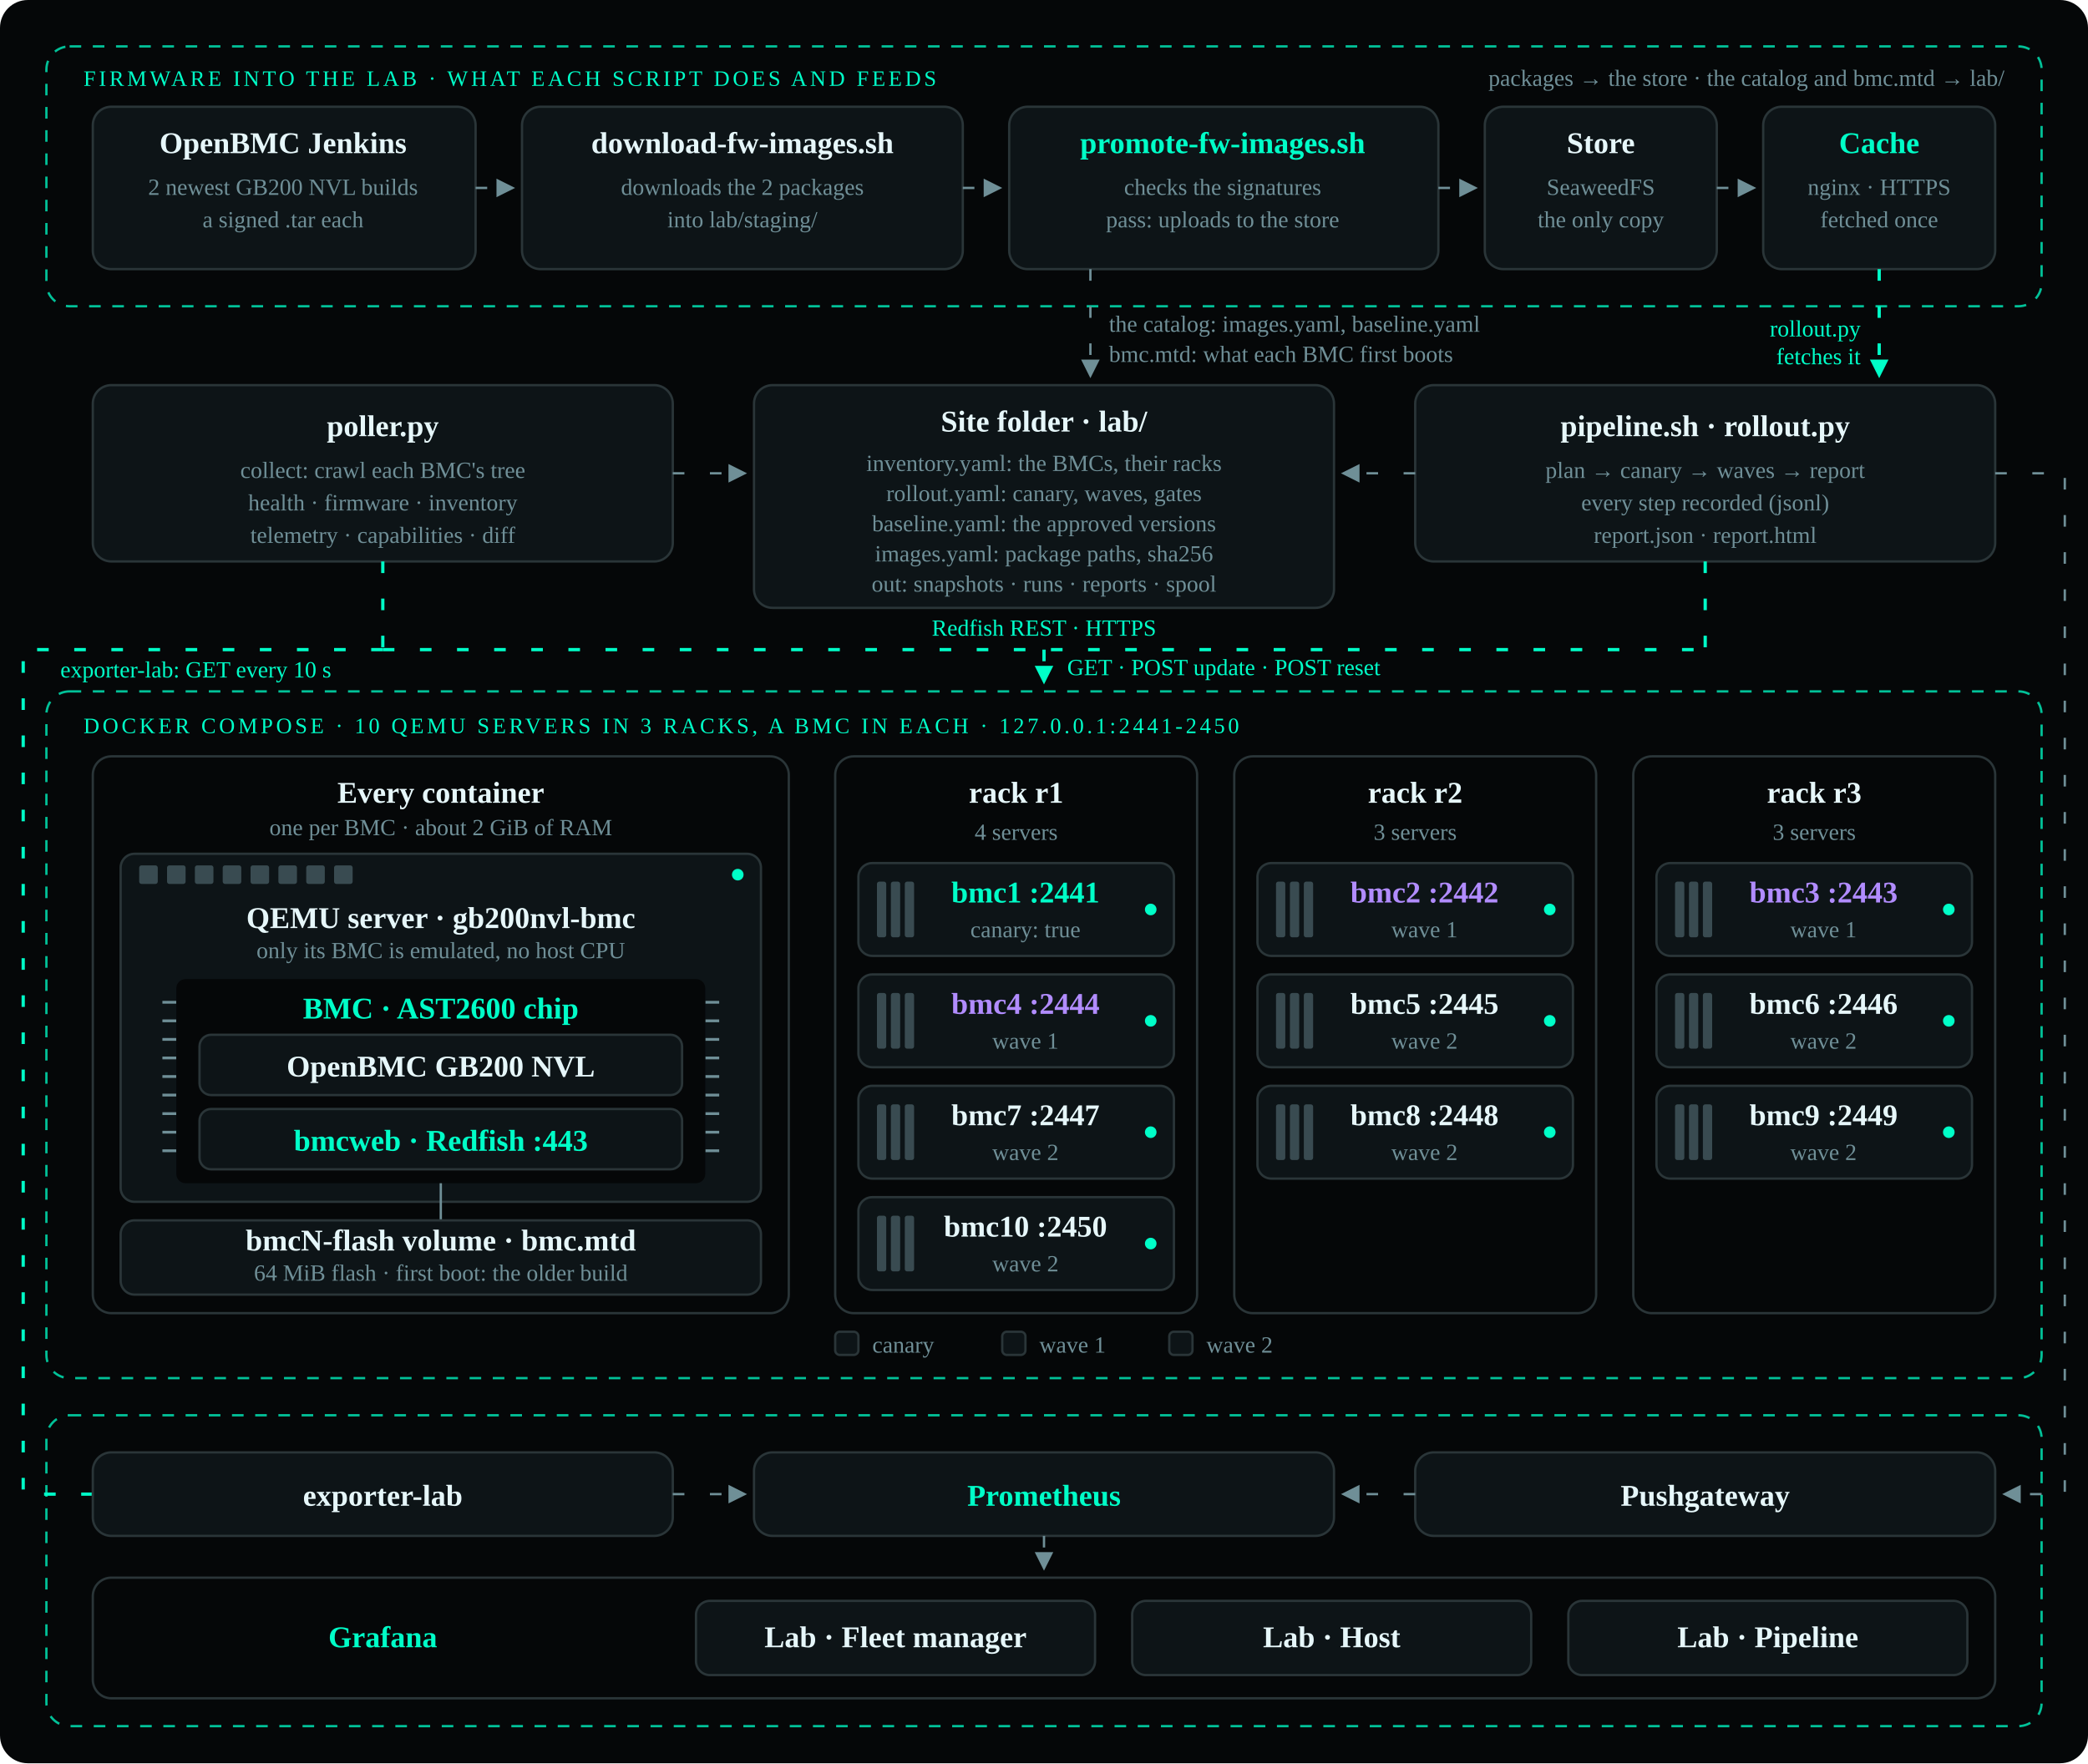
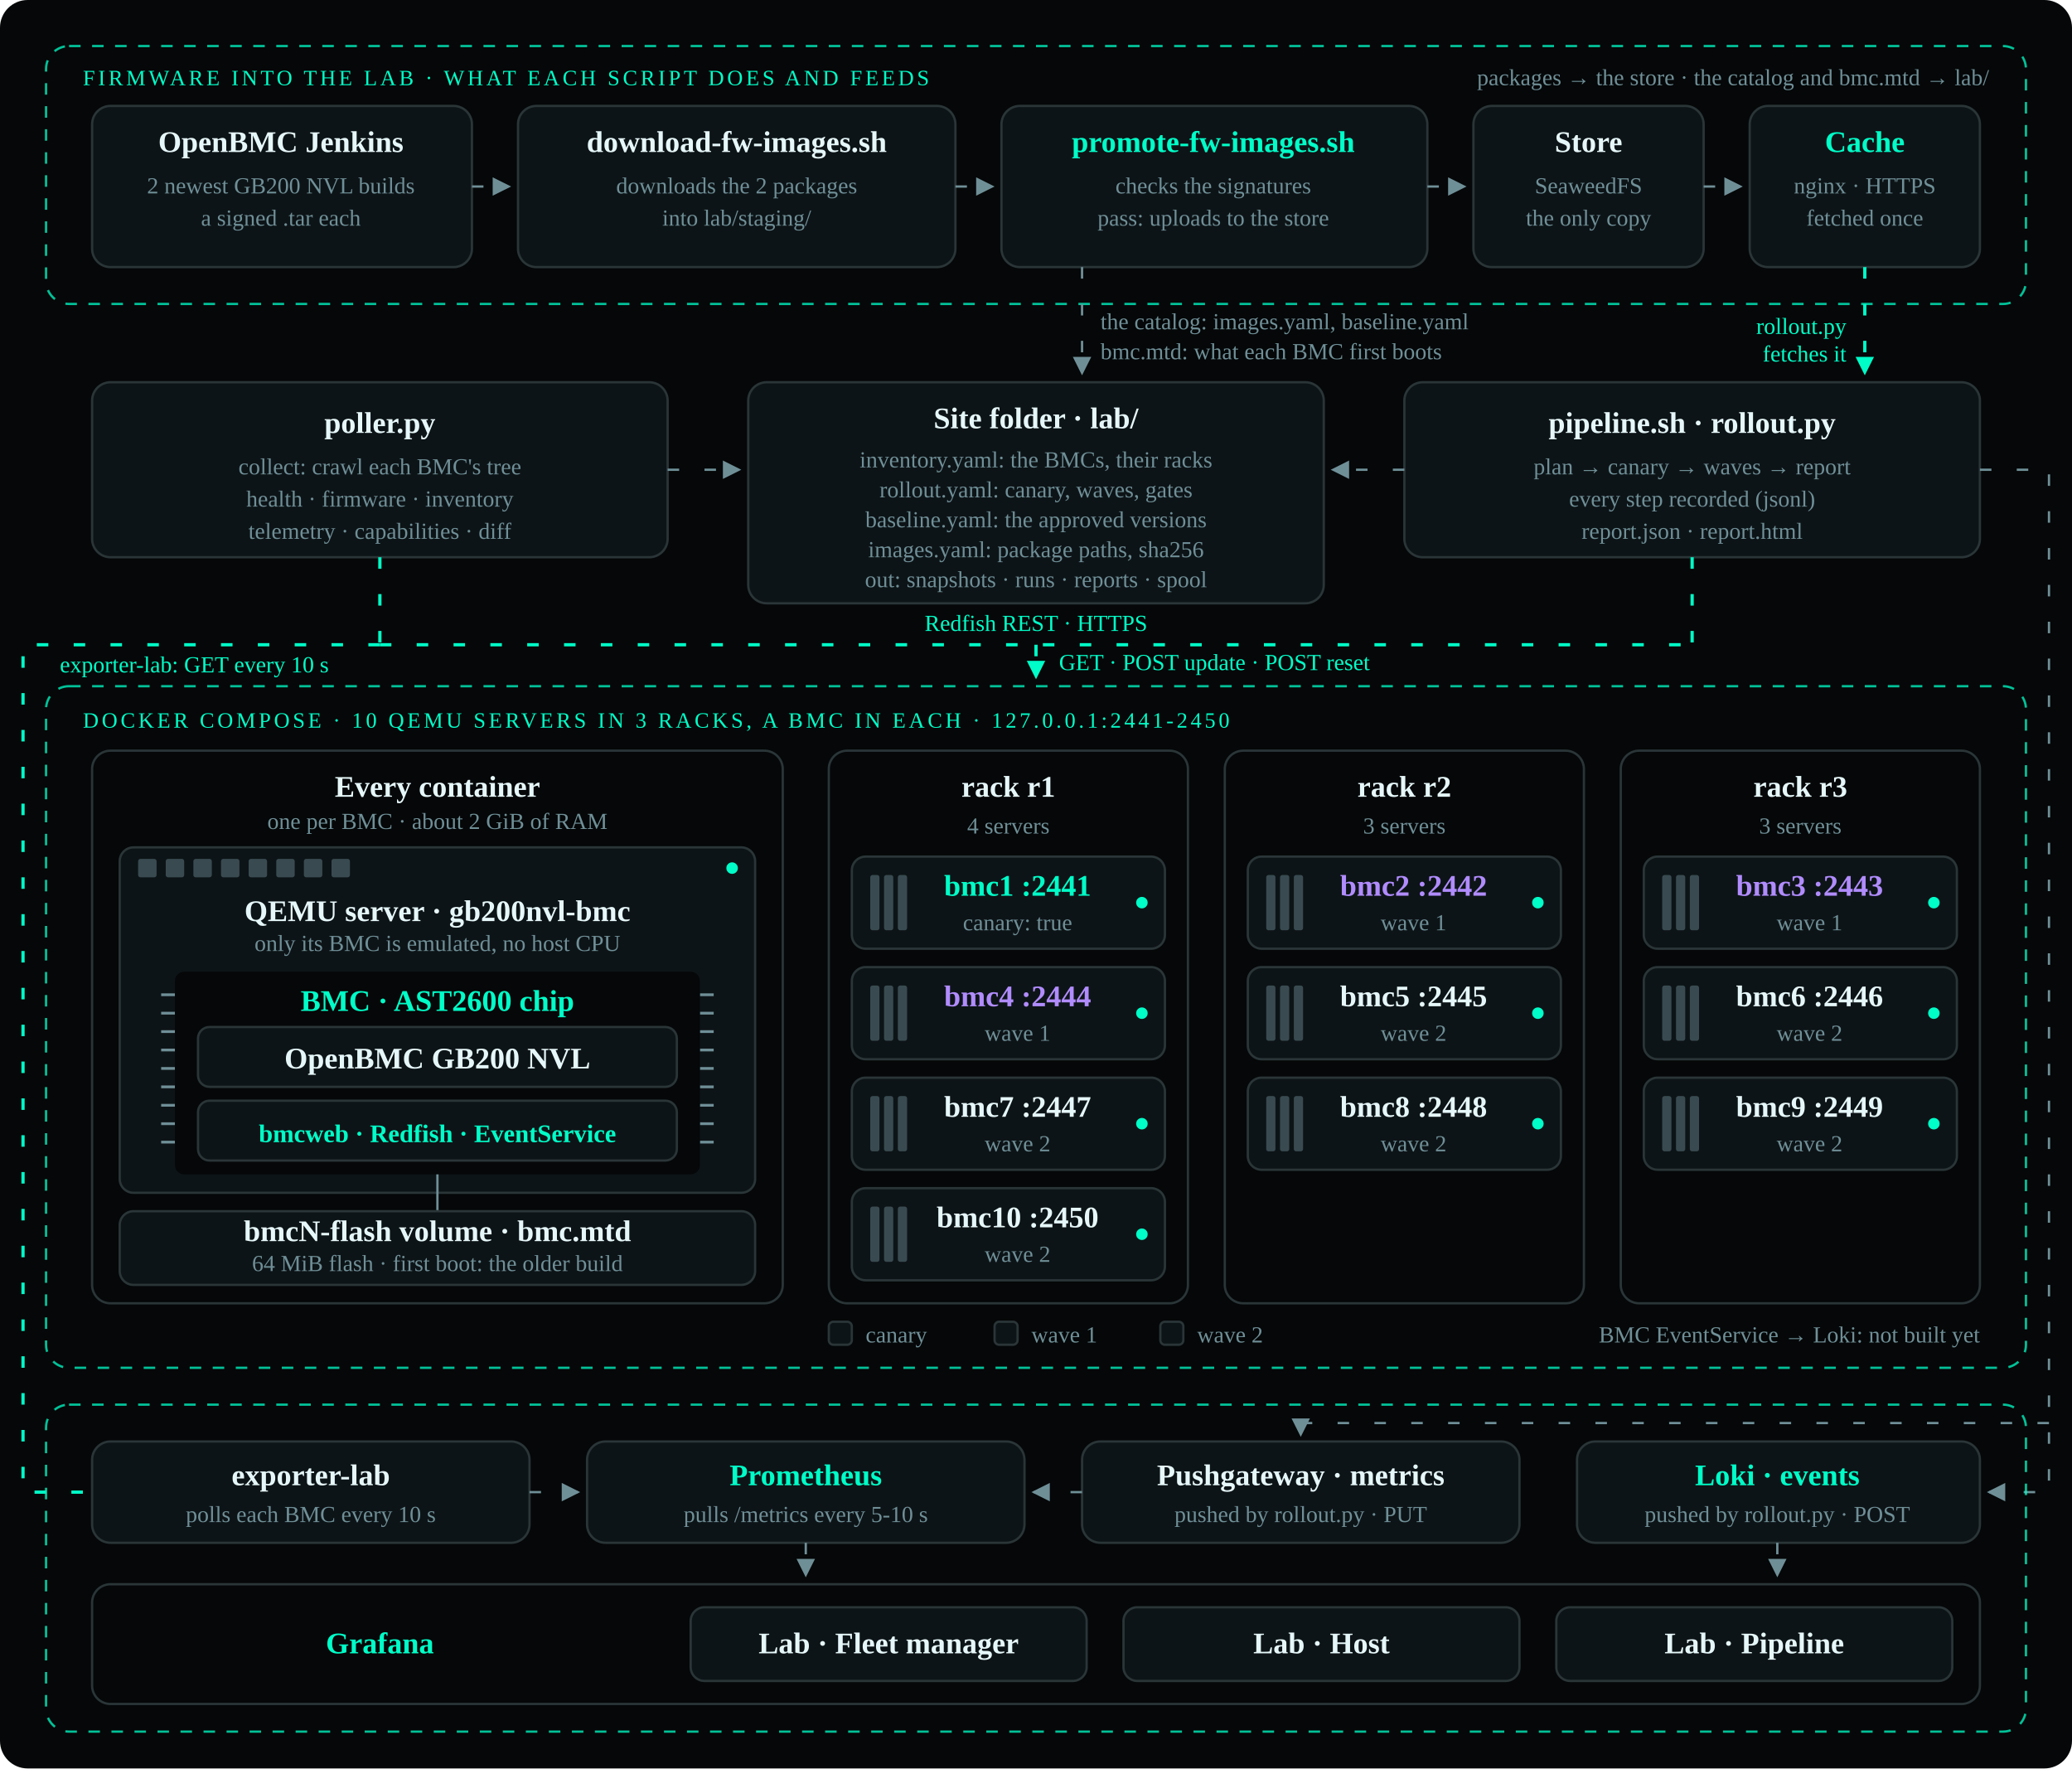
- <svg xmlns="http://www.w3.org/2000/svg" viewBox="0 0 900 760" role="img" aria-label="The lab: ten emulated BMCs in three racks, where the rollout really updates firmware, and the observability stack that watches them. lab/rollout.yaml plans a canary of one BMC, bmc1, marked canary: true; wave 1 of three, bmc2 to bmc4, strict; wave 2 of the other six; at most two BMCs of a rack in a wave, a halt over 10% failed, a 60 second soak, ten at once. poller.py and pipeline.sh with rollout.py share the lab/ folder: the inventory of ten writable BMCs, the policy, the baseline and the image catalog, and the snapshots, run records and reports. They speak Redfish over HTTPS: reads, updates and resets. The firmware's way in: OpenBMC's Jenkins builds each version as a signed .tar package. lab/download-fw-images.sh downloads the two newest into lab/staging/. lab/promote-fw-images.sh, the ingest gate, checks each one's signatures against the pinned key; only a package that passes is uploaded into the store, a SeaweedFS bucket that keeps the only copy, and its download deleted; it writes into lab/ the catalog images.yaml and the baseline, never the packages, and takes the older build's image-bmc out as bmc.mtd, which each BMC's flash volume starts from. The cache, nginx over HTTPS, fetches each package from the store once. rollout.py fetches a package from the cache into lab/spool/, its own copy, checks its sha256 against the catalog and pushes that copy to the BMC, which writes it into its flash. Docker Compose runs one container per BMC on 127.0.0.1 ports 2441 to 2450. In each, QEMU's gb200nvl-bmc machine stands in for the server, emulating only its BMC, an AST2600 chip, which runs OpenBMC's GB200 NVL firmware and bmcweb serving Redfish on port 443, from a 64 MiB flash volume kept across restarts. They boot in batches of four, each once the batch before is healthy, and a BMC whose boot comes up degraded boots again. At start-up, the two scripts fetch the two newest GB200 NVL builds from OpenBMC's Jenkins and check their signatures; the lab boots the older and approves the newer. The observability stack runs in Docker Compose, every service on 127.0.0.1: exporter-lab, poller.py exporter, reads the ten BMCs over Redfish every 10 seconds; rollout.py run pushes every event of a run to the Pushgateway; Prometheus scrapes both; Grafana shows them in a Lab folder, Lab · Fleet manager, Lab · Host and Lab · Pipeline, next to a Prod folder.">
+ <svg xmlns="http://www.w3.org/2000/svg" viewBox="0 0 900 768" role="img" aria-label="The lab: ten emulated BMCs in three racks, where the rollout really updates firmware, and the observability stack that watches them. lab/rollout.yaml plans a canary of one BMC, bmc1, marked canary: true; wave 1 of three, bmc2 to bmc4, strict; wave 2 of the other six; at most two BMCs of a rack in a wave, a halt over 10% failed, a 60 second soak, ten at once. poller.py and pipeline.sh with rollout.py share the lab/ folder: the inventory of ten writable BMCs, the policy, the baseline and the image catalog, and the snapshots, run records and reports. They speak Redfish over HTTPS: reads, updates and resets. The firmware's way in: OpenBMC's Jenkins builds each version as a signed .tar package. lab/download-fw-images.sh downloads the two newest into lab/staging/. lab/promote-fw-images.sh, the ingest gate, checks each one's signatures against the pinned key; only a package that passes is uploaded into the store, a SeaweedFS bucket that keeps the only copy, and its download deleted; it writes into lab/ the catalog images.yaml and the baseline, never the packages, and takes the older build's image-bmc out as bmc.mtd, which each BMC's flash volume starts from. The cache, nginx over HTTPS, fetches each package from the store once. rollout.py fetches a package from the cache into lab/spool/, its own copy, checks its sha256 against the catalog and pushes that copy to the BMC, which writes it into its flash. Docker Compose runs one container per BMC on 127.0.0.1 ports 2441 to 2450. In each, QEMU's gb200nvl-bmc machine stands in for the server, emulating only its BMC, an AST2600 chip, which runs OpenBMC's GB200 NVL firmware and bmcweb serving Redfish on port 443, from a 64 MiB flash volume kept across restarts. They boot in batches of four, each once the batch before is healthy, and a BMC whose boot comes up degraded boots again. At start-up, the two scripts fetch the two newest GB200 NVL builds from OpenBMC's Jenkins and check their signatures; the lab boots the older and approves the newer. The observability stack runs in Docker Compose, every service on 127.0.0.1: exporter-lab, poller.py exporter, reads the ten BMCs over Redfish every 10 seconds; rollout.py run pushes its metrics to the Pushgateway and sends every event of its run record to Loki; Prometheus pulls, scraping /metrics from the exporter every 10 seconds and the Pushgateway every 5; Loki is pushed to. Each BMC's Redfish EventService, its own events, isn't collected yet: this bmcweb build advertises a server-sent event stream but doesn't serve it; Grafana reads Prometheus and Loki and shows them in a Lab folder, Lab · Fleet manager, Lab · Host and Lab · Pipeline, next to a Prod folder.">
  <style>
    .rfl text { font-family: var(--mono, monospace); }
    .rfl .bg { fill: var(--bg-deep, #050708); }
    .rfl .box { fill: var(--surface, #0d1417); stroke: var(--line, #2a3538); }
    .rfl .grp { fill: none; stroke: var(--line, #2a3538); }
    .rfl .name { fill: var(--fg, #e6f7fa); font-size: 13px; font-weight: 600; }
    .rfl .sub { fill: var(--dim, #6f8f97); font-size: 10px; }
    .rfl .band { fill: var(--dim, #6f8f97); font-size: 9.5px; letter-spacing: .14em; }
    .rfl .lbl { fill: var(--dim, #6f8f97); font-size: 10px; }
    .rfl .hi { fill: var(--teal, #00ffc8); }
    .rfl .wire { fill: none; stroke: var(--dim, #6f8f97); stroke-width: 1; }
    .rfl .wire-hi { fill: none; stroke: var(--teal, #00ffc8); stroke-width: 1.4; }
    .rfl .cut { fill: none; stroke: var(--teal, #00ffc8); stroke-width: 1; stroke-dasharray: 5 5; opacity: .75; }
    /* which wave a BMC is in: the same colours as the canary and wave 1 in rollout.svg */
    .rfl .canary .box { stroke: color-mix(in srgb, var(--teal, #00ffc8) 60%, transparent); }
    .rfl .canary .name { fill: var(--teal, #00ffc8); }
    .rfl .w1 .box { stroke: color-mix(in srgb, var(--violet, #b18cff) 60%, transparent); }
    .rfl .w1 .name { fill: var(--violet, #b18cff); }
    /* a QEMU server: drive bays and a power LED on its front, the BMC chip inside with its pins */
    .rfl .bay { fill: var(--dim, #6f8f97); opacity: .45; }
    .rfl .led { fill: var(--teal, #00ffc8); }
    .rfl .chip { fill: var(--bg-deep, #050708); stroke: color-mix(in srgb, var(--teal, #00ffc8) 55%, transparent); }
    .rfl .pins { fill: none; stroke: var(--dim, #6f8f97); stroke-width: 1.2; }
    /* motion: dashes run the way a wire points, the BMCs' LEDs pulse, the rollout takes canary, wave 1, wave 2 in turn */
    @keyframes rfl-flow { to { stroke-dashoffset: -32; } }
    @keyframes rfl-blink { 50% { opacity: .3; } }
    @keyframes rfl-wave { 0%, 28%, 100% { stroke-width: 1; } 8%, 20% { stroke-width: 2.6; } }
    .rfl .flow { stroke-dasharray: 5 11; animation: rfl-flow 1.6s linear infinite; }
    .rfl .led { animation: rfl-blink 2.4s ease-in-out infinite; }
    .rfl .canary .box { animation: rfl-wave 6s infinite; }
    .rfl .w1 .box { animation: rfl-wave 6s 2s infinite; }
    .rfl .srv .box { animation: rfl-wave 6s 4s infinite; }
    @media (prefers-reduced-motion: reduce) {
      .rfl .flow, .rfl .led, .rfl .box { animation: none; }
      .rfl .flow { stroke-dasharray: none; }
    }
  </style>
  <defs>
    <marker id="rfl-dim" viewBox="0 0 8 8" refX="7" refY="4" markerWidth="8" markerHeight="8" markerUnits="userSpaceOnUse" orient="auto">
      <path d="M0 0 8 4 0 8z" style="fill: var(--dim, #6f8f97)" />
    </marker>
    <marker id="rfl-teal" viewBox="0 0 8 8" refX="7" refY="4" markerWidth="8" markerHeight="8" markerUnits="userSpaceOnUse" orient="auto">
      <path d="M0 0 8 4 0 8z" style="fill: var(--teal, #00ffc8)" />
    </marker>
  </defs>
  <g class="rfl">
-     <rect class="bg" x="0" y="0" width="900" height="760" rx="12" />
+     <rect class="bg" x="0" y="0" width="900" height="768" rx="12" />
    <g transform="translate(0 -60)">
      <rect class="cut" x="20" y="80" width="860" height="112" rx="10" />
      <text class="band hi" x="36" y="97">FIRMWARE INTO THE LAB · WHAT EACH SCRIPT DOES AND FEEDS</text>
      <text class="lbl" x="864" y="97" text-anchor="end">packages → the store · the catalog and bmc.mtd → lab/</text>
      <rect class="box" x="40" y="106" width="165" height="70" rx="8" />
      <text class="name" x="122" y="126" text-anchor="middle">OpenBMC Jenkins</text>
      <text class="sub" x="122" y="144" text-anchor="middle">2 newest GB200 NVL builds</text>
      <text class="sub" x="122" y="158" text-anchor="middle">a signed .tar each</text>
      <rect class="box" x="225" y="106" width="190" height="70" rx="8" />
      <text class="name" x="320" y="126" text-anchor="middle">download-fw-images.sh</text>
      <text class="sub" x="320" y="144" text-anchor="middle">downloads the 2 packages</text>
      <text class="sub" x="320" y="158" text-anchor="middle">into lab/staging/</text>
      <rect class="box" x="435" y="106" width="185" height="70" rx="8" />
      <text class="name hi" x="527" y="126" text-anchor="middle">promote-fw-images.sh</text>
      <text class="sub" x="527" y="144" text-anchor="middle">checks the signatures</text>
      <text class="sub" x="527" y="158" text-anchor="middle">pass: uploads to the store</text>
      <rect class="box" x="640" y="106" width="100" height="70" rx="8" />
      <text class="name" x="690" y="126" text-anchor="middle">Store</text>
      <text class="sub" x="690" y="144" text-anchor="middle">SeaweedFS</text>
      <text class="sub" x="690" y="158" text-anchor="middle">the only copy</text>
      <rect class="box" x="760" y="106" width="100" height="70" rx="8" />
      <text class="name hi" x="810" y="126" text-anchor="middle">Cache</text>
      <text class="sub" x="810" y="144" text-anchor="middle">nginx · HTTPS</text>
      <text class="sub" x="810" y="158" text-anchor="middle">fetched once</text>
      <path class="wire flow" d="M205 141H221" marker-end="url(#rfl-dim)" />
      <path class="wire flow" d="M415 141H431" marker-end="url(#rfl-dim)" />
      <path class="wire flow" d="M620 141H636" marker-end="url(#rfl-dim)" />
      <path class="wire flow" d="M740 141H756" marker-end="url(#rfl-dim)" />
      <path class="wire flow" d="M470 176V222" marker-end="url(#rfl-dim)" />
      <text class="lbl" x="478" y="203">the catalog: images.yaml, baseline.yaml</text>
      <text class="lbl" x="478" y="216">bmc.mtd: what each BMC first boots</text>
      <path class="wire-hi flow" d="M810 176V222" marker-end="url(#rfl-teal)" />
      <text class="lbl hi" x="802" y="205" text-anchor="end">rollout.py</text>
      <text class="lbl hi" x="802" y="217" text-anchor="end">fetches it</text>
    </g>
    <g transform="translate(0 80)">
      <rect class="box" x="40" y="86" width="250" height="76" rx="8" />
      <text class="name" x="165" y="108" text-anchor="middle">poller.py</text>
      <text class="sub" x="165" y="126" text-anchor="middle">collect: crawl each BMC's tree</text>
      <text class="sub" x="165" y="140" text-anchor="middle">health · firmware · inventory</text>
      <text class="sub" x="165" y="154" text-anchor="middle">telemetry · capabilities · diff</text>
      <rect class="box" x="325" y="86" width="250" height="96" rx="8" />
      <text class="name" x="450" y="106" text-anchor="middle">Site folder · lab/</text>
      <text class="sub" x="450" y="123" text-anchor="middle">inventory.yaml: the BMCs, their racks</text>
      <text class="sub" x="450" y="136" text-anchor="middle">rollout.yaml: canary, waves, gates</text>
      <text class="sub" x="450" y="149" text-anchor="middle">baseline.yaml: the approved versions</text>
      <text class="sub" x="450" y="162" text-anchor="middle">images.yaml: package paths, sha256</text>
      <text class="sub" x="450" y="175" text-anchor="middle">out: snapshots · runs · reports · spool</text>
      <rect class="box" x="610" y="86" width="250" height="76" rx="8" />
      <text class="name" x="735" y="108" text-anchor="middle">pipeline.sh · rollout.py</text>
      <text class="sub" x="735" y="126" text-anchor="middle">plan → canary → waves → report</text>
      <text class="sub" x="735" y="140" text-anchor="middle">every step recorded (jsonl)</text>
      <text class="sub" x="735" y="154" text-anchor="middle">report.json · report.html</text>
      <path class="wire flow" d="M290 124H321" marker-end="url(#rfl-dim)" />
      <path class="wire flow" d="M610 124H579" marker-end="url(#rfl-dim)" />
      <path class="wire-hi flow" d="M165 162V200M735 162V200M165 200H735" />
      <text class="lbl hi" x="450" y="194" text-anchor="middle">Redfish REST · HTTPS</text>
      <path class="wire-hi flow" d="M450 200V214" marker-end="url(#rfl-teal)" />
      <text class="lbl hi" x="460" y="211">GET · POST update · POST reset</text>
      <rect class="cut" x="20" y="218" width="860" height="296" rx="10" />
      <text class="band hi" x="36" y="236">DOCKER COMPOSE · 10 QEMU SERVERS IN 3 RACKS, A BMC IN EACH · 127.0.0.1:2441-2450</text>
      <rect class="grp" x="40" y="246" width="300" height="240" rx="8" />
      <text class="name" x="190" y="266" text-anchor="middle">Every container</text>
      <text class="sub" x="190" y="280" text-anchor="middle">one per BMC · about 2 GiB of RAM</text>
      <rect class="box" x="52" y="288" width="276" height="150" rx="6" />
      <rect class="bay" x="60" y="293" width="8" height="8" rx="1" />
      <rect class="bay" x="72" y="293" width="8" height="8" rx="1" />
      <rect class="bay" x="84" y="293" width="8" height="8" rx="1" />
      <rect class="bay" x="96" y="293" width="8" height="8" rx="1" />
      <rect class="bay" x="108" y="293" width="8" height="8" rx="1" />
      <rect class="bay" x="120" y="293" width="8" height="8" rx="1" />
      <rect class="bay" x="132" y="293" width="8" height="8" rx="1" />
      <rect class="bay" x="144" y="293" width="8" height="8" rx="1" />
      <circle class="led" style="animation-delay: -0.00s" cx="318" cy="297" r="2.5" />
      <text class="name" x="190" y="320" text-anchor="middle">QEMU server · gb200nvl-bmc</text>
      <text class="sub" x="190" y="333" text-anchor="middle">only its BMC is emulated, no host CPU</text>
      <path class="pins" d="M70 352H76M304 352H310M70 360H76M304 360H310M70 368H76M304 368H310M70 376H76M304 376H310M70 384H76M304 384H310M70 392H76M304 392H310M70 400H76M304 400H310M70 408H76M304 408H310M70 416H76M304 416H310" />
      <rect class="chip" x="76" y="342" width="228" height="88" rx="4" />
      <text class="name hi" x="190" y="359" text-anchor="middle">BMC · AST2600 chip</text>
      <rect class="box" x="86" y="366" width="208" height="26" rx="5" />
      <text class="name" x="190" y="384" text-anchor="middle">OpenBMC GB200 NVL</text>
      <rect class="box" x="86" y="398" width="208" height="26" rx="5" />
-       <text class="name hi" x="190" y="416" text-anchor="middle">bmcweb · Redfish :443</text>
+       <text class="name hi" x="190" y="416" text-anchor="middle" style="font-size: 11px">bmcweb · Redfish · EventService</text>
      <path class="wire" d="M190 430V446" />
      <rect class="box" x="52" y="446" width="276" height="32" rx="6" />
      <text class="name" x="190" y="459" text-anchor="middle">bmcN-flash volume · bmc.mtd</text>
      <text class="sub" x="190" y="472" text-anchor="middle">64 MiB flash · first boot: the older build</text>
      <rect class="grp" x="360" y="246" width="156" height="240" rx="8" />
      <text class="name" x="438" y="266" text-anchor="middle">rack r1</text>
      <text class="sub" x="438" y="282" text-anchor="middle">4 servers</text>
      <g class="canary">
        <rect class="box" x="370" y="292" width="136" height="40" rx="6" />
        <rect class="bay" x="378" y="300" width="4" height="24" rx="1" />
        <rect class="bay" x="384" y="300" width="4" height="24" rx="1" />
        <rect class="bay" x="390" y="300" width="4" height="24" rx="1" />
        <circle class="led" style="animation-delay: -0.37s" cx="496" cy="312" r="2.5" />
        <text class="name" x="442" y="309" text-anchor="middle">bmc1 :2441</text>
        <text class="sub" x="442" y="324" text-anchor="middle">canary: true</text>
      </g>
      <g class="w1">
        <rect class="box" x="370" y="340" width="136" height="40" rx="6" />
        <rect class="bay" x="378" y="348" width="4" height="24" rx="1" />
        <rect class="bay" x="384" y="348" width="4" height="24" rx="1" />
        <rect class="bay" x="390" y="348" width="4" height="24" rx="1" />
        <circle class="led" style="animation-delay: -0.74s" cx="496" cy="360" r="2.5" />
        <text class="name" x="442" y="357" text-anchor="middle">bmc4 :2444</text>
        <text class="sub" x="442" y="372" text-anchor="middle">wave 1</text>
      </g>
      <g class="srv">
        <rect class="box" x="370" y="388" width="136" height="40" rx="6" />
        <rect class="bay" x="378" y="396" width="4" height="24" rx="1" />
        <rect class="bay" x="384" y="396" width="4" height="24" rx="1" />
        <rect class="bay" x="390" y="396" width="4" height="24" rx="1" />
        <circle class="led" style="animation-delay: -1.11s" cx="496" cy="408" r="2.5" />
        <text class="name" x="442" y="405" text-anchor="middle">bmc7 :2447</text>
        <text class="sub" x="442" y="420" text-anchor="middle">wave 2</text>
      </g>
      <g class="srv">
        <rect class="box" x="370" y="436" width="136" height="40" rx="6" />
        <rect class="bay" x="378" y="444" width="4" height="24" rx="1" />
        <rect class="bay" x="384" y="444" width="4" height="24" rx="1" />
        <rect class="bay" x="390" y="444" width="4" height="24" rx="1" />
        <circle class="led" style="animation-delay: -1.48s" cx="496" cy="456" r="2.5" />
        <text class="name" x="442" y="453" text-anchor="middle">bmc10 :2450</text>
        <text class="sub" x="442" y="468" text-anchor="middle">wave 2</text>
      </g>
      <rect class="grp" x="532" y="246" width="156" height="240" rx="8" />
      <text class="name" x="610" y="266" text-anchor="middle">rack r2</text>
      <text class="sub" x="610" y="282" text-anchor="middle">3 servers</text>
      <g class="w1">
        <rect class="box" x="542" y="292" width="136" height="40" rx="6" />
        <rect class="bay" x="550" y="300" width="4" height="24" rx="1" />
        <rect class="bay" x="556" y="300" width="4" height="24" rx="1" />
        <rect class="bay" x="562" y="300" width="4" height="24" rx="1" />
        <circle class="led" style="animation-delay: -1.85s" cx="668" cy="312" r="2.5" />
        <text class="name" x="614" y="309" text-anchor="middle">bmc2 :2442</text>
        <text class="sub" x="614" y="324" text-anchor="middle">wave 1</text>
      </g>
      <g class="srv">
        <rect class="box" x="542" y="340" width="136" height="40" rx="6" />
        <rect class="bay" x="550" y="348" width="4" height="24" rx="1" />
        <rect class="bay" x="556" y="348" width="4" height="24" rx="1" />
        <rect class="bay" x="562" y="348" width="4" height="24" rx="1" />
        <circle class="led" style="animation-delay: -2.22s" cx="668" cy="360" r="2.5" />
        <text class="name" x="614" y="357" text-anchor="middle">bmc5 :2445</text>
        <text class="sub" x="614" y="372" text-anchor="middle">wave 2</text>
      </g>
      <g class="srv">
        <rect class="box" x="542" y="388" width="136" height="40" rx="6" />
        <rect class="bay" x="550" y="396" width="4" height="24" rx="1" />
        <rect class="bay" x="556" y="396" width="4" height="24" rx="1" />
        <rect class="bay" x="562" y="396" width="4" height="24" rx="1" />
        <circle class="led" style="animation-delay: -2.59s" cx="668" cy="408" r="2.5" />
        <text class="name" x="614" y="405" text-anchor="middle">bmc8 :2448</text>
        <text class="sub" x="614" y="420" text-anchor="middle">wave 2</text>
      </g>
      <rect class="grp" x="704" y="246" width="156" height="240" rx="8" />
      <text class="name" x="782" y="266" text-anchor="middle">rack r3</text>
      <text class="sub" x="782" y="282" text-anchor="middle">3 servers</text>
      <g class="w1">
        <rect class="box" x="714" y="292" width="136" height="40" rx="6" />
        <rect class="bay" x="722" y="300" width="4" height="24" rx="1" />
        <rect class="bay" x="728" y="300" width="4" height="24" rx="1" />
        <rect class="bay" x="734" y="300" width="4" height="24" rx="1" />
        <circle class="led" style="animation-delay: -2.96s" cx="840" cy="312" r="2.5" />
        <text class="name" x="786" y="309" text-anchor="middle">bmc3 :2443</text>
        <text class="sub" x="786" y="324" text-anchor="middle">wave 1</text>
      </g>
      <g class="srv">
        <rect class="box" x="714" y="340" width="136" height="40" rx="6" />
        <rect class="bay" x="722" y="348" width="4" height="24" rx="1" />
        <rect class="bay" x="728" y="348" width="4" height="24" rx="1" />
        <rect class="bay" x="734" y="348" width="4" height="24" rx="1" />
        <circle class="led" style="animation-delay: -3.33s" cx="840" cy="360" r="2.5" />
        <text class="name" x="786" y="357" text-anchor="middle">bmc6 :2446</text>
        <text class="sub" x="786" y="372" text-anchor="middle">wave 2</text>
      </g>
      <g class="srv">
        <rect class="box" x="714" y="388" width="136" height="40" rx="6" />
        <rect class="bay" x="722" y="396" width="4" height="24" rx="1" />
        <rect class="bay" x="728" y="396" width="4" height="24" rx="1" />
        <rect class="bay" x="734" y="396" width="4" height="24" rx="1" />
        <circle class="led" style="animation-delay: -3.70s" cx="840" cy="408" r="2.5" />
        <text class="name" x="786" y="405" text-anchor="middle">bmc9 :2449</text>
        <text class="sub" x="786" y="420" text-anchor="middle">wave 2</text>
      </g>
      <g class="canary">
        <rect class="box" x="360" y="494" width="10" height="10" rx="2" />
      </g>
      <text class="lbl" x="376" y="503">canary</text>
      <g class="w1">
        <rect class="box" x="432" y="494" width="10" height="10" rx="2" />
      </g>
      <text class="lbl" x="448" y="503">wave 1</text>
      <rect class="box" x="504" y="494" width="10" height="10" rx="2" />
      <text class="lbl" x="520" y="503">wave 2</text>
-       <path class="wire-hi flow" d="M165 200H10V564H40" />
+       <text class="lbl" x="860" y="503" text-anchor="end">BMC EventService → Loki: not built yet</text>
+       <path class="wire-hi flow" d="M165 200H10V568H40" />
      <text class="lbl hi" x="26" y="212">exporter-lab: GET every 10 s</text>
-       <path class="wire flow" d="M860 124H890V564H864" marker-end="url(#rfl-dim)" />
+       <path class="wire flow" d="M860 124H890V568H864" marker-end="url(#rfl-dim)" />
+       <path class="wire flow" d="M890 538H565V543" marker-end="url(#rfl-dim)" />
      <g transform="translate(0 -62)">
-         <rect class="cut" x="20" y="592" width="860" height="134" rx="10" />
-         <rect class="box" x="40" y="608" width="250" height="36" rx="8" />
-         <text class="name" x="165" y="631" text-anchor="middle">exporter-lab</text>
-         <rect class="box" x="325" y="608" width="250" height="36" rx="8" />
-         <text class="name hi" x="450" y="631" text-anchor="middle">Prometheus</text>
-         <rect class="box" x="610" y="608" width="250" height="36" rx="8" />
-         <text class="name" x="735" y="631" text-anchor="middle">Pushgateway</text>
-         <path class="wire flow" d="M290 626H321" marker-end="url(#rfl-dim)" />
-         <path class="wire flow" d="M610 626H579" marker-end="url(#rfl-dim)" />
-         <path class="wire flow" d="M450 644V658" marker-end="url(#rfl-dim)" />
-         <rect class="grp" x="40" y="662" width="820" height="52" rx="8" />
-         <text class="name hi" x="165" y="692" text-anchor="middle">Grafana</text>
-         <rect class="box" x="300" y="672" width="172" height="32" rx="6" />
-         <text class="name" x="386" y="692" text-anchor="middle">Lab · Fleet manager</text>
-         <rect class="box" x="488" y="672" width="172" height="32" rx="6" />
-         <text class="name" x="574" y="692" text-anchor="middle">Lab · Host</text>
-         <rect class="box" x="676" y="672" width="172" height="32" rx="6" />
-         <text class="name" x="762" y="692" text-anchor="middle">Lab · Pipeline</text>
+         <rect class="cut" x="20" y="592" width="860" height="142" rx="10" />
+         <rect class="box" x="40" y="608" width="190" height="44" rx="8" />
+         <text class="name" x="135" y="627" text-anchor="middle">exporter-lab</text>
+         <text class="sub" x="135" y="643" text-anchor="middle">polls each BMC every 10 s</text>
+         <rect class="box" x="255" y="608" width="190" height="44" rx="8" />
+         <text class="name hi" x="350" y="627" text-anchor="middle">Prometheus</text>
+         <text class="sub" x="350" y="643" text-anchor="middle">pulls /metrics every 5-10 s</text>
+         <rect class="box" x="470" y="608" width="190" height="44" rx="8" />
+         <text class="name" x="565" y="627" text-anchor="middle">Pushgateway · metrics</text>
+         <text class="sub" x="565" y="643" text-anchor="middle">pushed by rollout.py · PUT</text>
+         <rect class="box" x="685" y="608" width="175" height="44" rx="8" />
+         <text class="name hi" x="772" y="627" text-anchor="middle">Loki · events</text>
+         <text class="sub" x="772" y="643" text-anchor="middle">pushed by rollout.py · POST</text>
+         <path class="wire flow" d="M230 630H251" marker-end="url(#rfl-dim)" />
+         <path class="wire flow" d="M470 630H449" marker-end="url(#rfl-dim)" />
+         <path class="wire flow" d="M350 652V666" marker-end="url(#rfl-dim)" />
+         <path class="wire flow" d="M772 652V666" marker-end="url(#rfl-dim)" />
+         <rect class="grp" x="40" y="670" width="820" height="52" rx="8" />
+         <text class="name hi" x="165" y="700" text-anchor="middle">Grafana</text>
+         <rect class="box" x="300" y="680" width="172" height="32" rx="6" />
+         <text class="name" x="386" y="700" text-anchor="middle">Lab · Fleet manager</text>
+         <rect class="box" x="488" y="680" width="172" height="32" rx="6" />
+         <text class="name" x="574" y="700" text-anchor="middle">Lab · Host</text>
+         <rect class="box" x="676" y="680" width="172" height="32" rx="6" />
+         <text class="name" x="762" y="700" text-anchor="middle">Lab · Pipeline</text>
      </g>
    </g>
  </g>
</svg>
